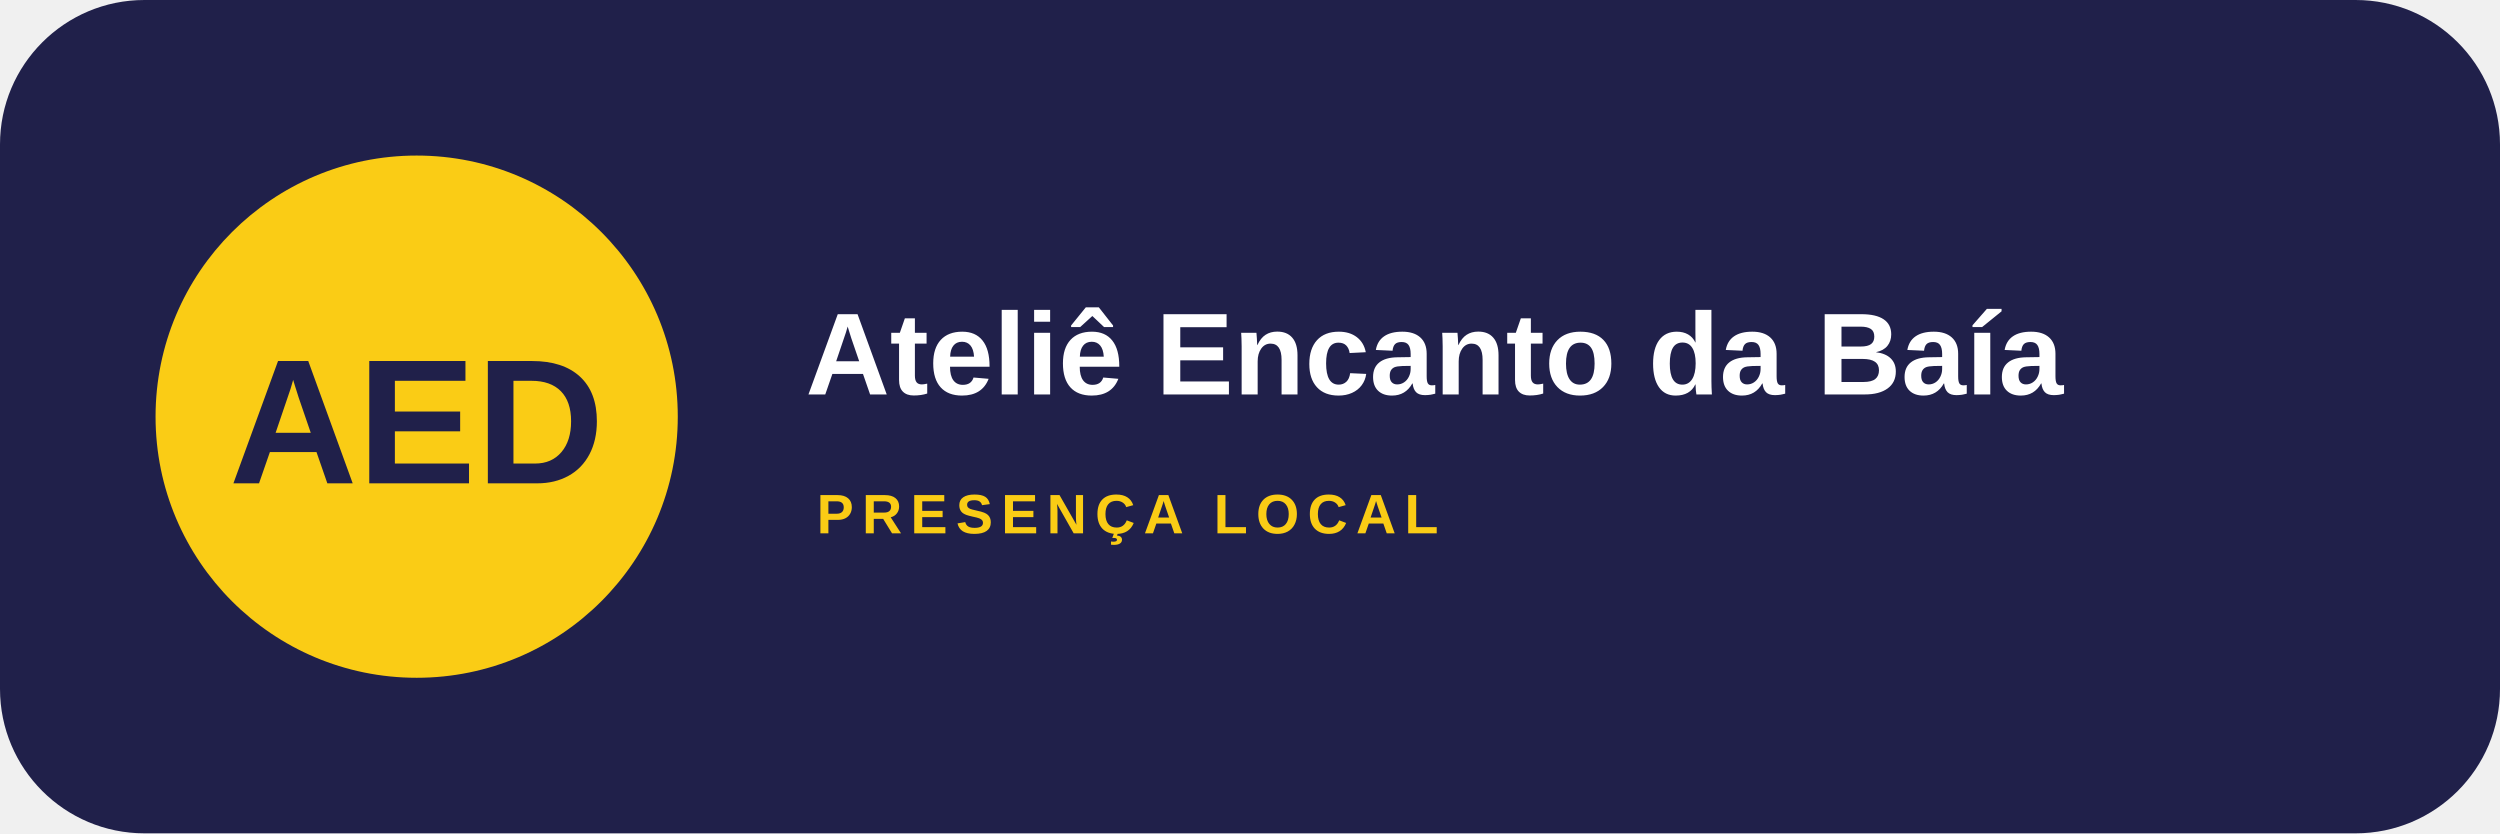
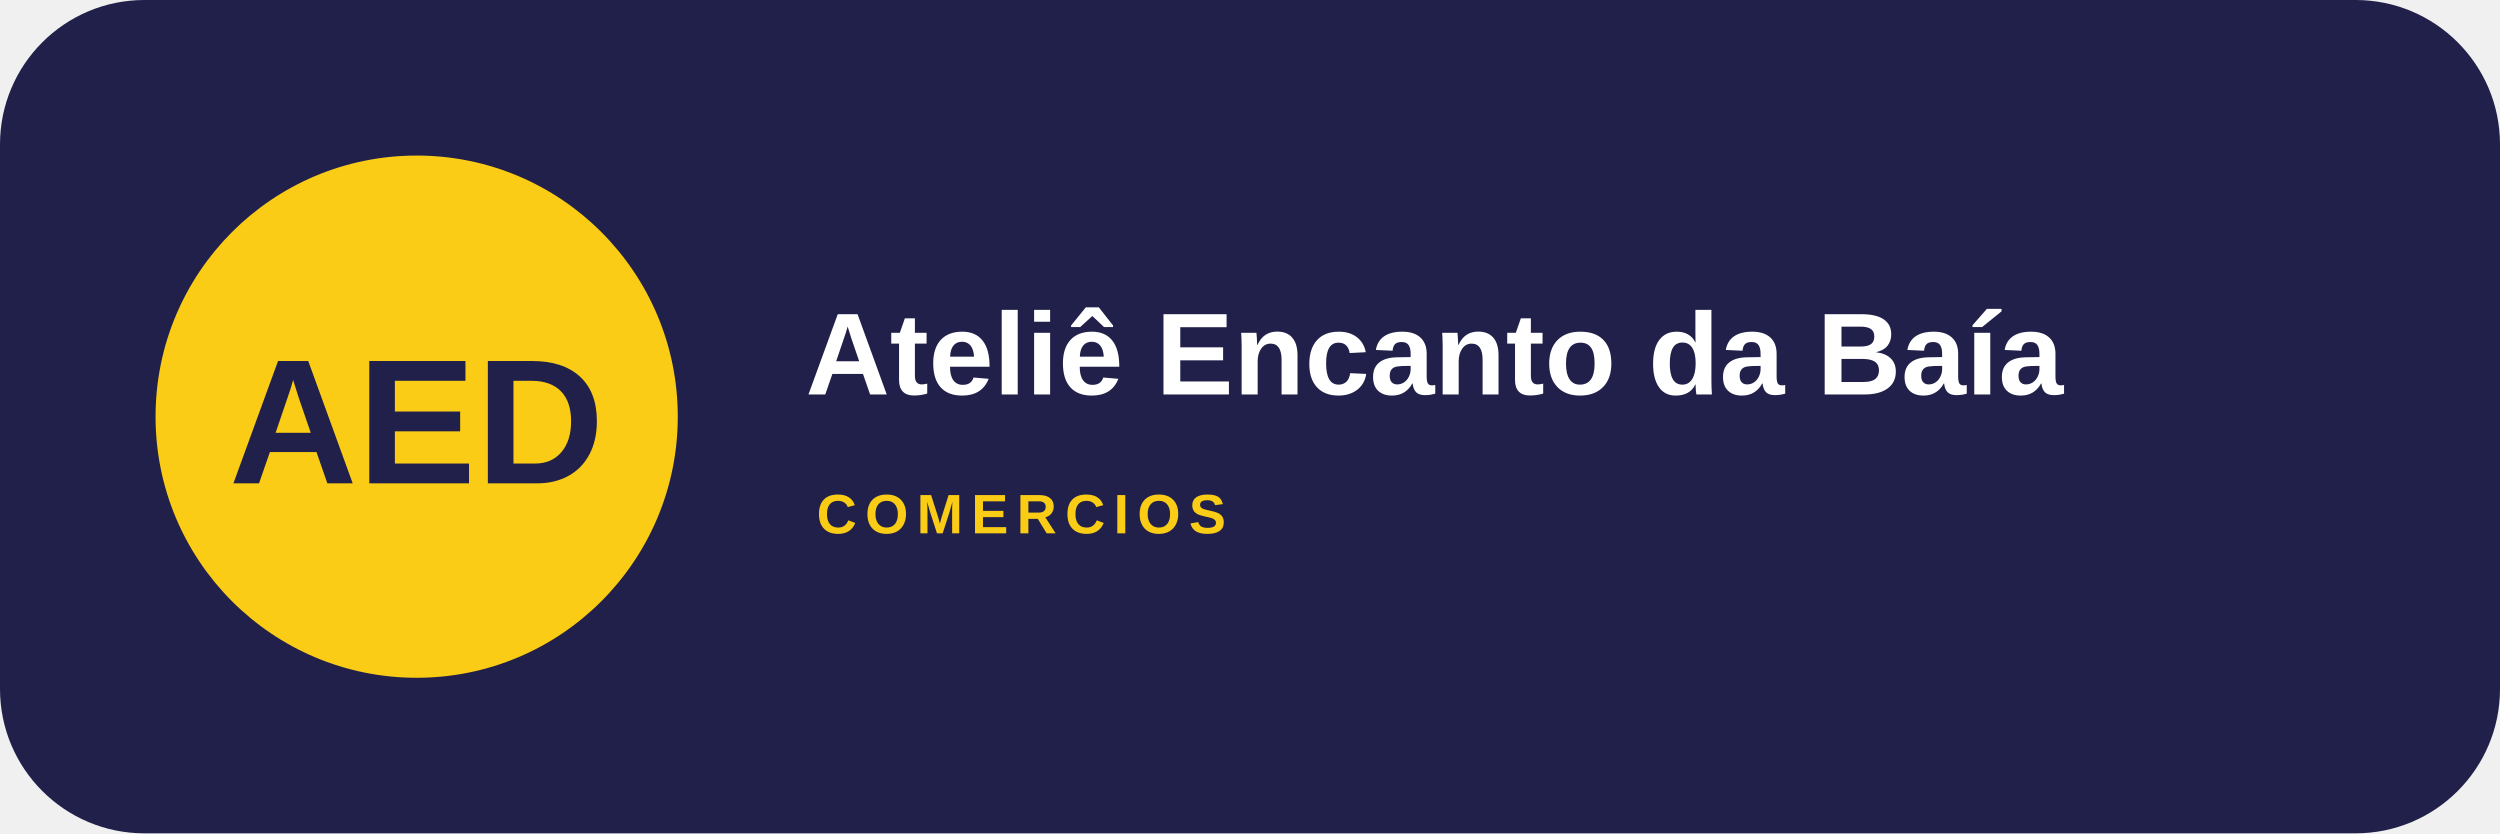
<svg xmlns="http://www.w3.org/2000/svg" width="900" height="300" viewBox="0 0 900 300">
  <rect width="900" height="300" rx="52" fill="#20204a" />
  <circle cx="150" cy="150" r="94" fill="#facc15" />
  <text x="150" y="174" text-anchor="middle" font-family="Arial,sans-serif" font-size="64" font-weight="900" fill="#20204a">AED</text>
  <text x="290" y="142" font-family="Arial,sans-serif" font-size="42" font-weight="800" fill="#fff">Ateliê Encanto da Baía</text>
-   <text x="294" y="192" font-family="Arial,sans-serif" font-size="20" font-weight="700" letter-spacing="3" fill="#facc15">PRESENÇA LOCAL</text>
+   <text x="294" y="192" font-family="Arial,sans-serif" font-size="20" font-weight="700" letter-spacing="3" fill="#facc15">COMERCIOS</text>
</svg>
